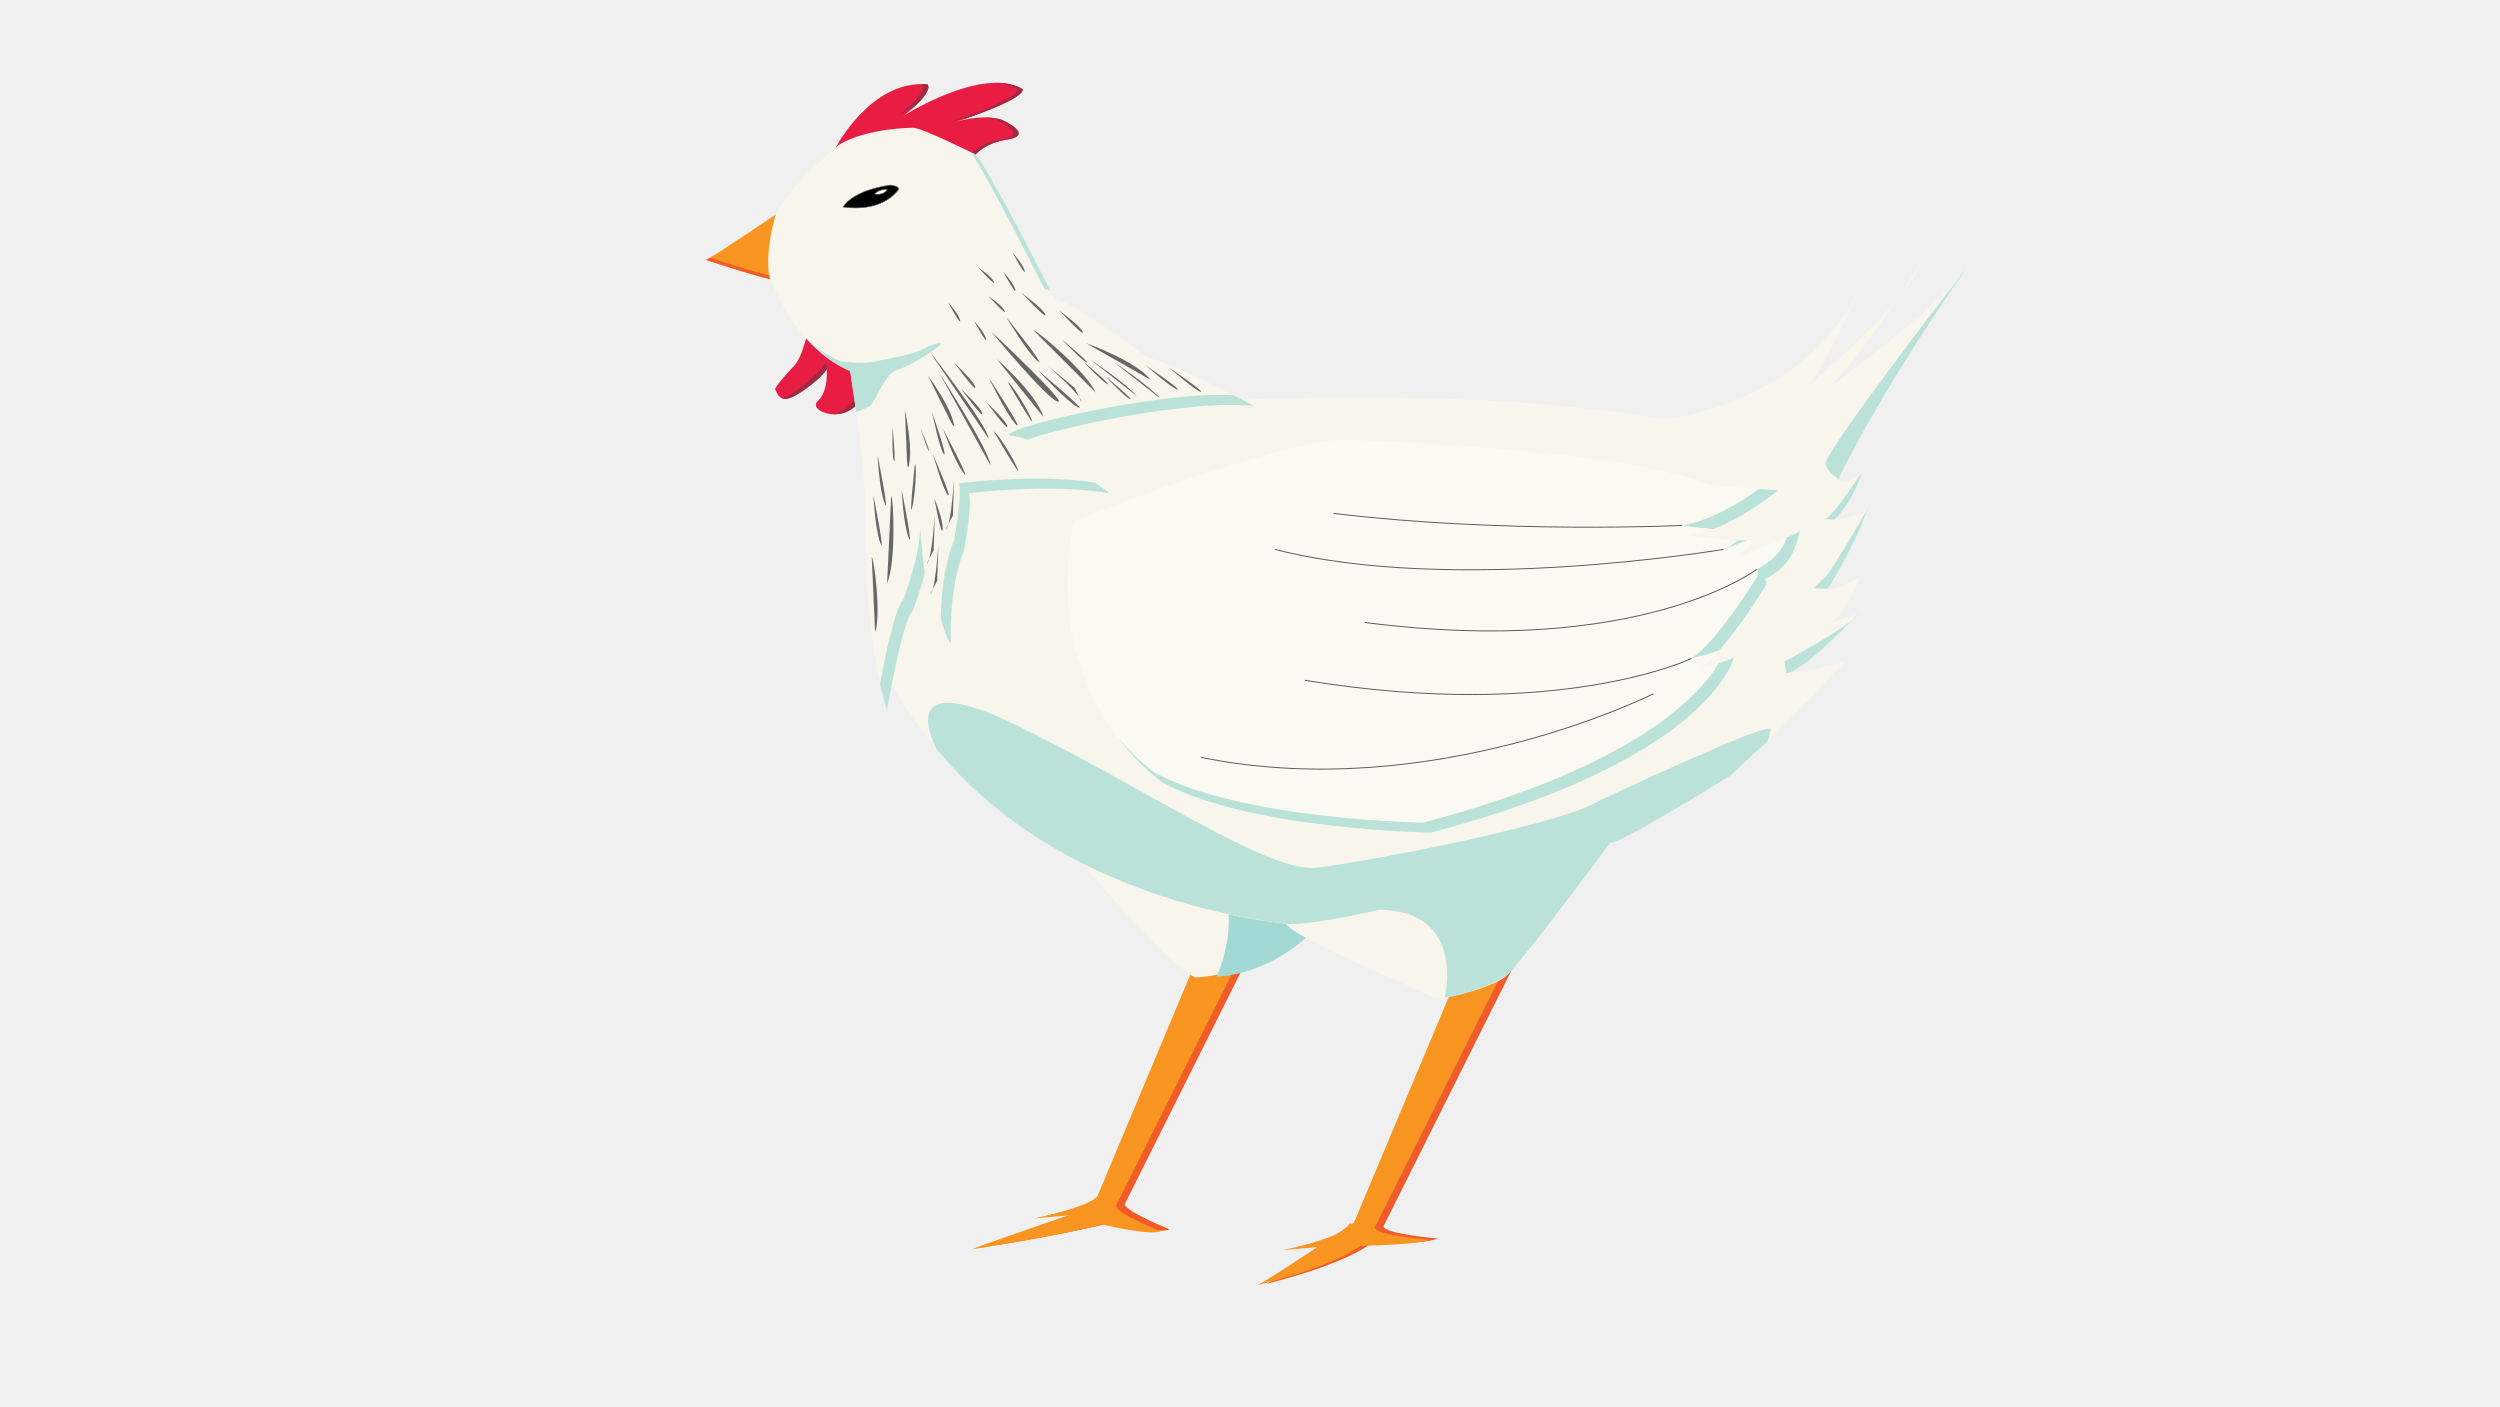
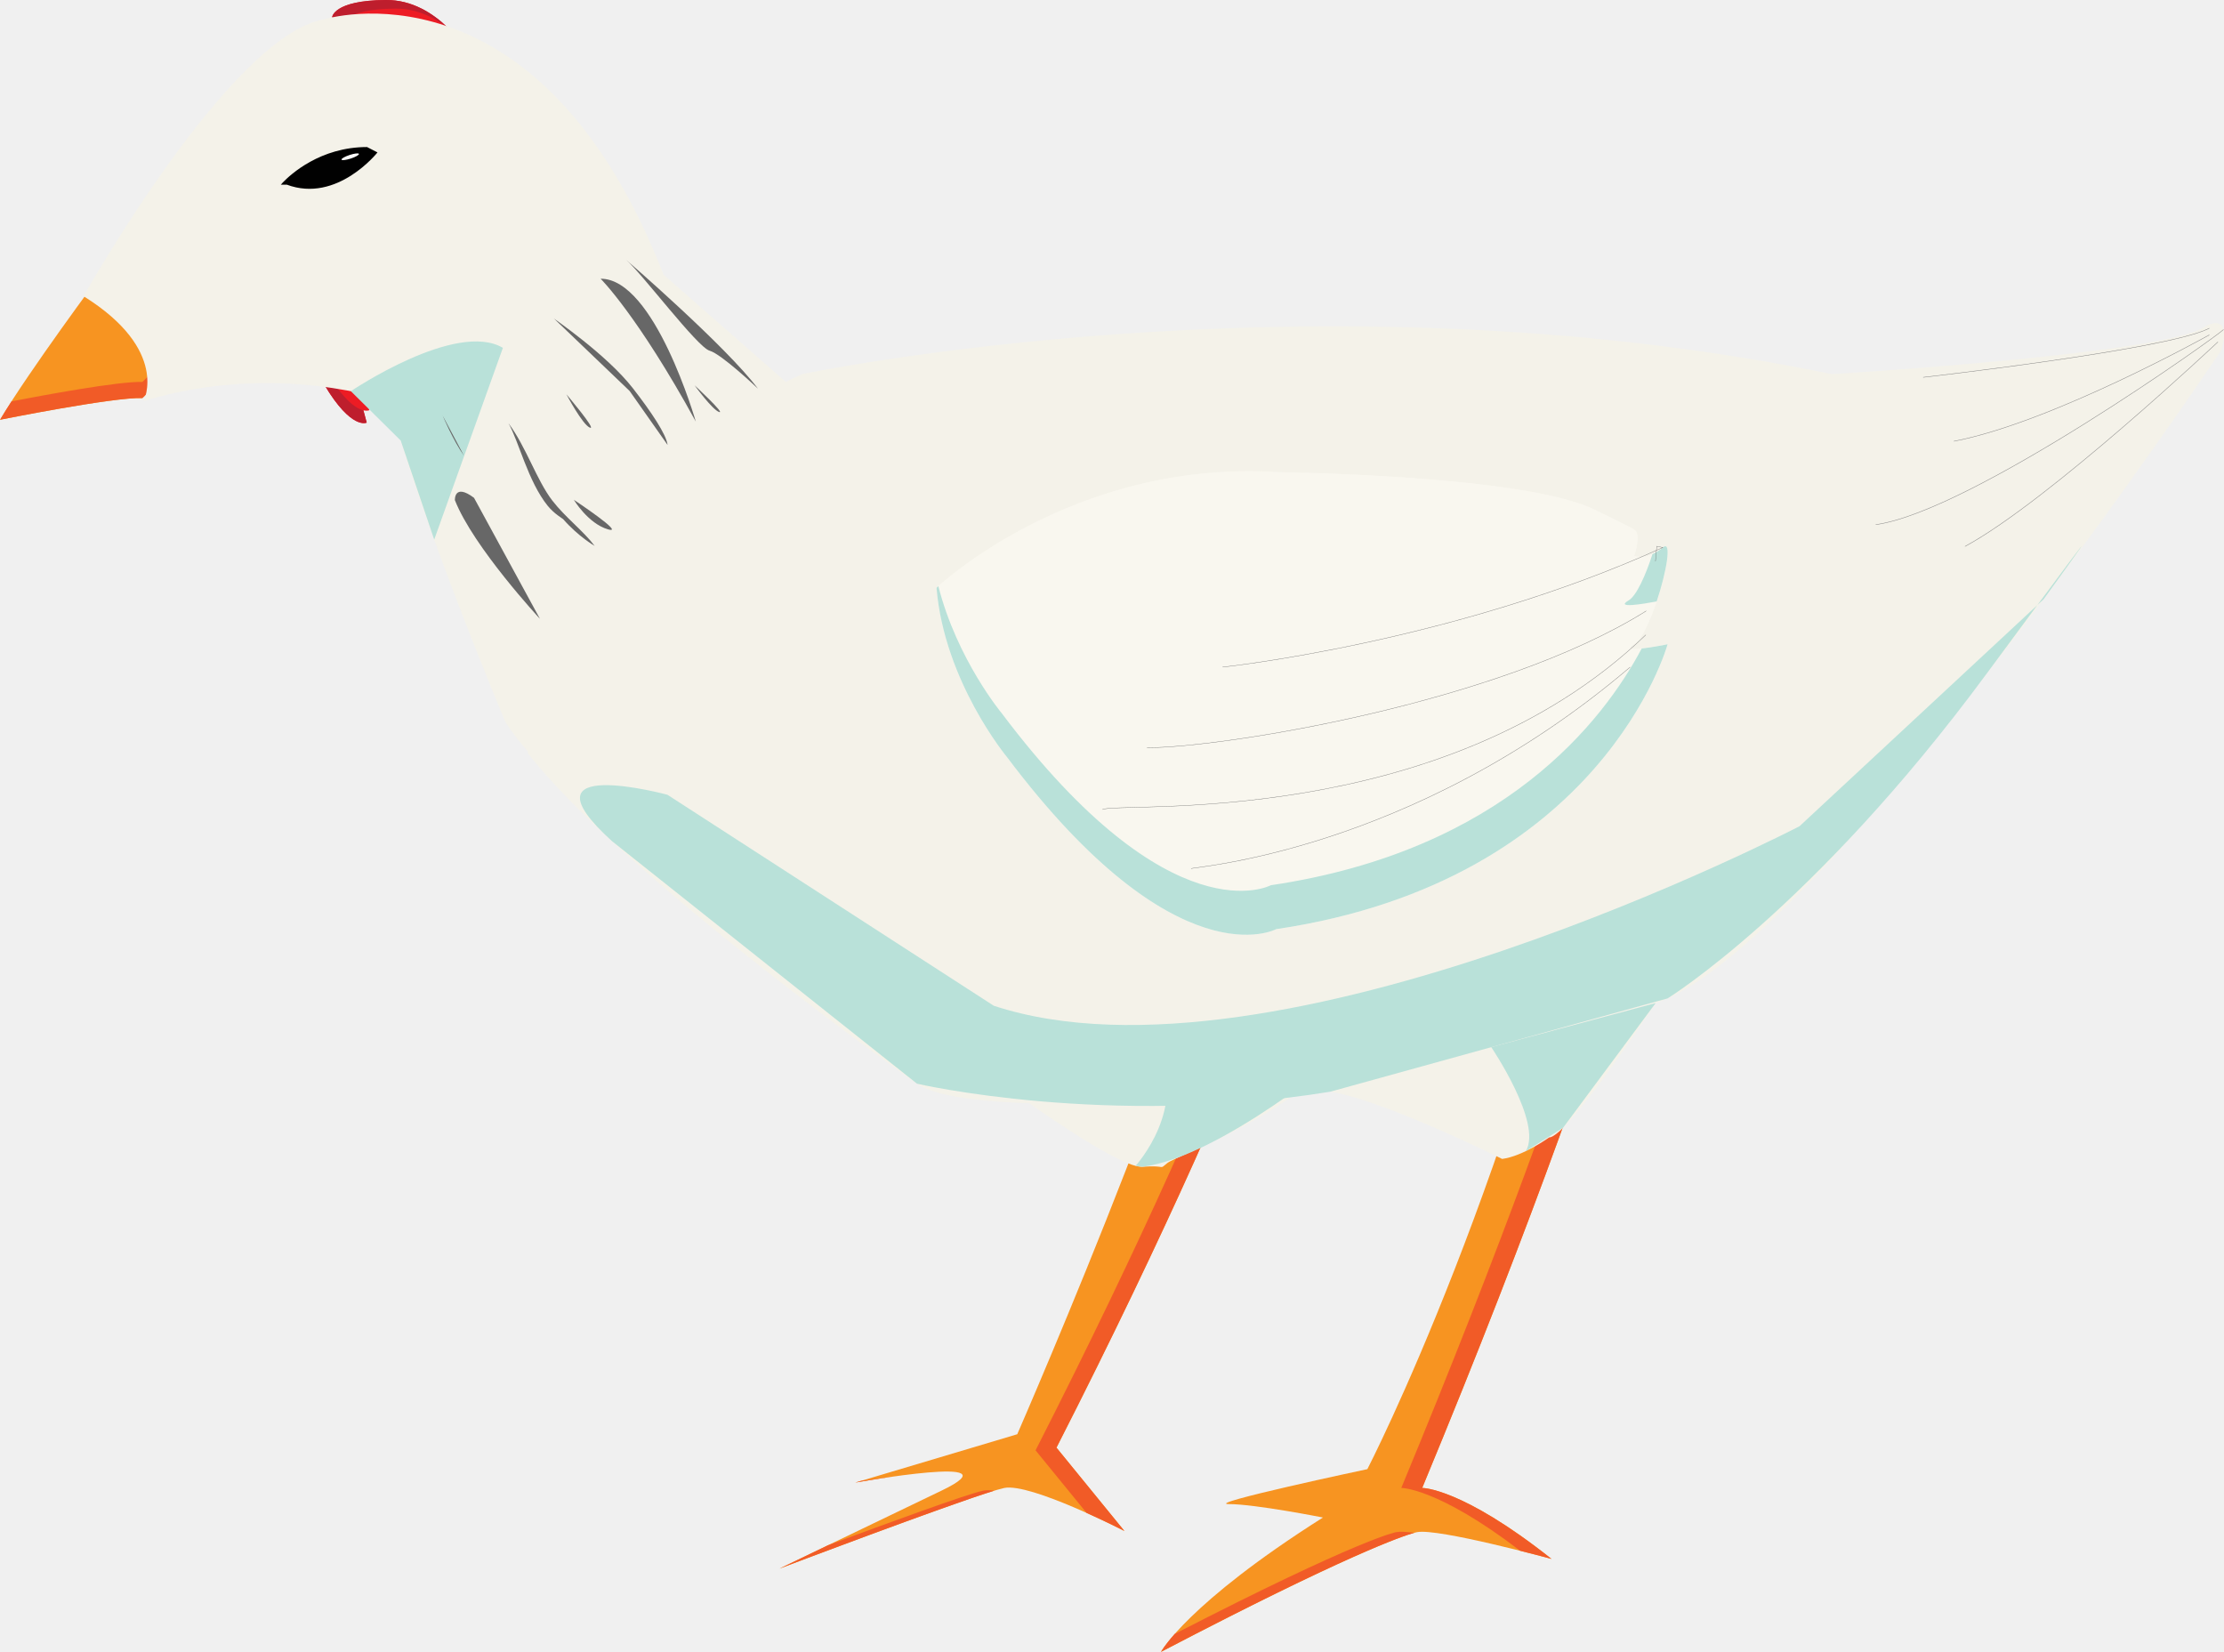
- <svg xmlns="http://www.w3.org/2000/svg" version="1.1" x="0px" y="0px" viewBox="0 0 3840 2160" style="enable-background:new 0 0 3840 2160;" xml:space="preserve">
-   <style type="text/css">
- 	.st0{fill:#F89521;}
- 	.st1{fill:#F15A29;}
- 	.st2{fill:#F7F5EC;}
- 	.st3{fill:#A3D9D4;}
- 	.st4{fill:#BAE2D9;}
- 	.st5{fill:#E91D44;}
- 	.st6{fill:#9F2B42;}
- 	.st7{fill:#666767;}
- 	.st8{fill:#FAFAF3;}
- 	.st9{fill:none;stroke:#58595B;stroke-width:1.5;stroke-miterlimit:10;}
- 	.st10{stroke:#58595B;stroke-miterlimit:10;}
- 	.st11{fill:#FFFFFF;stroke:#58595B;stroke-miterlimit:10;}
- </style>
-   <g id="left_leg">
-     <g>
-       <g>
-         <path class="st0" d="M1601.49,1868.61c0,0,85.37-16.52,100.25-36.43s-3.13,27.86-3.13,27.86L1601.49,1868.61z" />
-         <path class="st0" d="M1876.98,1410.07l-184.67,440.7c0,0-161.85,55.39-187.02,65.46c0,0,133.79-20.14,200.8-38.53     c0,0,75.23,18.43,89.8,10.48c0,0-65.96-26.38-68.61-38.3l272.89-545.78l-116.58,27.82L1876.98,1410.07z" />
+ <svg xmlns="http://www.w3.org/2000/svg" id="Layer_1" data-name="Layer 1" viewBox="0 0 5215.03 3873.49">
+   <defs>
+     <style>.cls-1{fill:#f79421;}.cls-2{fill:#f15b27;}.cls-3{fill:#ed1c24;}.cls-4{fill:#be1e2d;}.cls-5{fill:#f4f2e9;}.cls-6{fill:#b9e1d9;}.cls-7{fill:#676767;}.cls-8{fill:#010101;}.cls-9{fill:#fff;}.cls-10,.cls-12{fill:none;stroke-miterlimit:10;}.cls-10{stroke:#818181;}.cls-11{fill:#f9f7ef;}.cls-12{stroke:#676767;stroke-width:0.75px;}</style>
+   </defs>
+   <g id="_2_YEAR_3" data-name="2 YEAR 3">
+     <g id="right_leg" data-name="right leg">
+       <g id="right_leg-2" data-name="right leg">
+         <path class="cls-1" d="M4204.55,1943.86s-85.76,510.45-618.71,1796.08c0,0,91.87-1.23,303.24,166.41,0,0-266.46-72.53-315.47-62.74,0,0-91.87,15.27-600.31,280.78,0,0,61.25-113.42,379.79-315.12,0,0-159.27-31.49-220.52-31.49s324.67-81.92,324.67-81.92,355.28-686.94,569.68-1682.63Z" transform="translate(-250.94 -250.89)" />
+         <path class="cls-2" d="M3524.6,3843.57s-82,13.65-519.06,238.63c-24.47,27.7-32.28,42.15-32.28,42.15,437.25-228.34,566.41-271.59,594-279.24C3548.2,3842.66,3533.08,3841.87,3524.6,3843.57Z" transform="translate(-250.94 -250.89)" />
+         <path class="cls-2" d="M4204.55,1943.86l-53,20.68c-21.63,106.82-143,637.36-614.76,1775.4,0,0,84.81-1,278.65,147.27,42.7,10.7,73.6,19.14,73.6,19.14-211.33-167.6-303.24-166.41-303.24-166.41C4118.79,2454.31,4204.55,1943.86,4204.55,1943.86Z" transform="translate(-250.94 -250.89)" />
      </g>
-       <g>
-         <path class="st1" d="M1601.49,1868.61c0,0,85.37-16.52,100.25-36.43s-3.13,27.86-3.13,27.86L1601.49,1868.61z" />
-         <path class="st1" d="M1876.98,1410.07l-184.67,440.7c0,0-161.85,55.39-187.02,65.46c0,0,133.79-20.14,200.8-38.53     c0,0,75.23,18.43,89.8,10.48c0,0-65.96-26.38-68.61-38.3l272.89-545.78l-116.58,27.82L1876.98,1410.07z" />
+     </g>
+     <g id="left_leg" data-name="left leg">
+       <g id="left_leg-2" data-name="left leg">
+         <path class="cls-1" d="M3138.65,2170.73l238.91-37.81s-122.53,479-649.32,1512.5l159.27,195.38S2667,3727.35,2605.7,3740,2078.87,3929,2078.87,3929s196-94.51,379.79-182.75-202.16-18.9-202.16-18.9L2636.29,3614C2636.37,3613.89,3150.92,2435.41,3138.65,2170.73Z" transform="translate(-250.94 -250.89)" />
+         <path class="cls-2" d="M2345.21,3713.26c-26.13,3-52.92,6.75-75.89,10.26l-12.79,3.83S2296.86,3720.09,2345.21,3713.26Z" transform="translate(-250.94 -250.89)" />
+         <path class="cls-2" d="M3377.56,2132.92l-49.41,7.82c-7.93,30-139.11,510.77-648.93,1511l119.65,146.76c49.69,22.3,88.64,42.3,88.64,42.3l-159.28-195.38C3255.07,2611.85,3377.56,2132.92,3377.56,2132.92Z" transform="translate(-250.94 -250.89)" />
+         <path class="cls-2" d="M2556.73,3746.21c-37.25,7.66-224,75.93-364.68,128.26-67.64,32.55-113.14,54.5-113.14,54.5s390.61-148.07,503.31-182.6C2572.16,3745.07,2563.44,3744.83,2556.73,3746.21Z" transform="translate(-250.94 -250.89)" />
      </g>
-       <g>
-         <path class="st0" d="M1588.06,1871.49c0,0,85.37-16.52,100.25-36.43s-3.13,27.86-3.13,27.86L1588.06,1871.49z" />
-         <path class="st0" d="M1863.55,1412.95l-184.67,440.7c0,0-161.85,55.39-187.02,65.46c0,0,133.79-20.14,200.8-38.53     c0,0,75.23,18.43,89.8,10.48c0,0-65.96-26.38-68.61-38.3l272.89-545.78l-116.58,27.82L1863.55,1412.95z" />
+     </g>
+     <path class="cls-3" d="M1024,919.16s-75.69,128.1-12.12,234.57,98.93,88.12,98.93,88.12Z" transform="translate(-250.94 -250.89)" />
+     <path class="cls-4" d="M1024,919.16s-75.69,128.1-12.12,234.57,98.93,88.12,98.93,88.12Z" transform="translate(-250.94 -250.89)" />
+     <path class="cls-3" d="M1030.22,890s-75.69,128.1-12.11,234.57,98.93,88.12,98.93,88.12Z" transform="translate(-250.94 -250.89)" />
+     <path class="cls-3" d="M1351.92,380.21S1279.82,250,1155.83,250.89s-126.12,40.65-126.12,40.65Z" transform="translate(-250.94 -250.89)" />
+     <path class="cls-4" d="M1351.92,380.21S1279.82,250,1155.83,250.89s-126.12,40.65-126.12,40.65Z" transform="translate(-250.94 -250.89)" />
+     <path class="cls-3" d="M1373.94,400.38s-72.1-130.19-196.09-129.32-126.12,40.65-126.12,40.65Z" transform="translate(-250.94 -250.89)" />
+     <g id="head">
+       <g id="head-2" data-name="head">
+         <g id="beak">
+           <path class="cls-1" d="M484.92,897.81s-163.53,219.69-234,337.41c0,0,266.18-53.51,333.78-50.87C584.76,1184.35,764.71,1030.41,484.92,897.81Z" transform="translate(-250.94 -250.89)" />
+           <path class="cls-2" d="M584.76,1146.55c-54.42-2.13-237.53,32.12-306.86,45.54-9.91,15.35-19,29.87-26.92,43.09,0,0,266.18-53.51,333.78-50.87,0,0,68-58.17,55.41-133.74C631,1106.93,584.76,1146.55,584.76,1146.55Z" transform="translate(-250.94 -250.89)" />
+         </g>
+         <g id="head-3" data-name="head">
+           <path id="neck_n_head" data-name="neck n head" class="cls-5" d="M2263.28,1295.2s238.91,731.06-263.41,1159.58c0,0-450.24-330.85-563.58-510.45,0,0-193-456.9-272.61-753.07,0,0-263.41-94.52-575.84,0,0,0,61.25-119.73-140.88-245.78,0,0,343.05-611.28,563.57-649.12,0,0,502.32-157.54,796.36,598.69Z" transform="translate(-250.94 -250.89)" />
+           <path class="cls-6" d="M1073.63,1168.17s246.29-166.49,356.55-101.65L1269.09,1516.2l-78.53-232.32Z" transform="translate(-250.94 -250.89)" />
+         </g>
+         <path class="cls-7" d="M1517.08,1702s-156.16-168.15-199.45-278.22c0,0-2.29-40.92,44.83-5.56Z" transform="translate(-250.94 -250.89)" />
+         <path class="cls-7" d="M1882.46,1239.32S1785.9,903.57,1659.3,904.48C1659.3,904.44,1745.53,989.48,1882.46,1239.32Z" transform="translate(-250.94 -250.89)" />
+         <path class="cls-7" d="M1718.53,859.61s234.3,202.37,309.71,302.6c0,0-85.36-81.13-113.38-89C1886.13,1065.14,1755.55,891,1718.53,859.61Z" transform="translate(-250.94 -250.89)" />
+         <path class="cls-7" d="M1549.28,997.22c-3.75-1.54,123.64,84,186.26,164.76,42.62,54.93,77.82,107.53,80.82,132.28l-89-126.56Z" transform="translate(-250.94 -250.89)" />
+         <path class="cls-7" d="M1645.33,1530.92s-37.57-21.31-74.07-62.91c-1.11-1.26-20.76-12.19-36.07-31.13-46.21-57.34-67.84-151.54-92-193.65,41.56,55.57,66.18,133.82,102.84,181.37C1576.67,1464.34,1618.18,1495,1645.33,1530.92Z" transform="translate(-250.94 -250.89)" />
+         <path class="cls-7" d="M1596.52,1422.87s33.14,55.36,79.67,69.14C1720.74,1505.19,1596.52,1422.87,1596.52,1422.87Z" transform="translate(-250.94 -250.89)" />
+         <path class="cls-7" d="M1288.82,1225.24s24.94,59,50.08,94.23Z" transform="translate(-250.94 -250.89)" />
+         <path class="cls-7" d="M1579.15,1175.55s37.45,71,55,78.1C1651.41,1260.59,1579.15,1175.55,1579.15,1175.55Z" transform="translate(-250.94 -250.89)" />
+         <path class="cls-7" d="M1879.78,1154.52s41.2,56.82,57.34,62.43C1953,1222.43,1879.78,1154.52,1879.78,1154.52Z" transform="translate(-250.94 -250.89)" />
+         <g id="eye">
+           <path class="cls-8" d="M909.46,683.92s1.58-1.89,4.7-5.17c18.07-18.86,87.69-83.07,197.43-83.07l24.51,12.59S1041.47,728,923.39,683.88" transform="translate(-250.94 -250.89)" />
+           <ellipse class="cls-9" cx="1072.22" cy="618.36" rx="21.47" ry="4.38" transform="translate(-390.46 115.04) rotate(-18.2)" />
+         </g>
+       </g>
+     </g>
+     <g id="body">
+       <g id="body-2" data-name="body">
+         <g id="left_thigh" data-name="left thigh">
+           <path id="left_thigh-2" data-name="left thigh" class="cls-5" d="M2569.55,2769.9c-8.05-5.57,297,221.78,360.42,216.93,58.48-4.46,37,8.6,58.05-8.61s255.36-94.87,414.64-258.72l116.26-274.66-1161.68,22.93Z" transform="translate(-250.94 -250.89)" />
+           <path class="cls-6" d="M2913.71,2984.65s127.55-139.14,47.91-284.09S2900.33,2457,2900.33,2457l618.59-12.24-116.26,274.66S3112.72,2964.21,2930,2986.75" transform="translate(-250.94 -250.89)" />
+         </g>
+         <g id="body-3" data-name="body">
+           <path id="body-4" data-name="body" class="cls-5" d="M2131.59,1128.2s1196.76-252.09,2414.67,0c0,0,791.07-47.64,875.84-112,0,0,63.81-37.8,37.53,56,0,0-941.75,1404.65-1326.32,1530.69,0,0-206.9,315.11-249.8,315.11,0,0-61.24,44.12-110.26,50.44,0,0-367.55-182.76-447.19-157.54,0,0-790.25,75.61-925-18.9,0,0-680-479-912.74-775.13C1488.35,2016.79,1568,1386.6,2131.59,1128.2Z" transform="translate(-250.94 -250.89)" />
+           <path class="cls-6" d="M1686.69,2223.89,2401.13,2792s446.87,103.74,969.25,18.78L4161.29,2592s341.08-210.18,746.84-759.74,134.65-176,134.65-176l-572.13,532s-1228.29,638.43-1889.37,421l-765.19-494.71C1816.09,2114.46,1459.22,2018.21,1686.69,2223.89Z" transform="translate(-250.94 -250.89)" />
+           <path class="cls-6" d="M3747.76,2706.32s121,178.34,80.94,243.84l87.41-54.69,217.2-292.58Z" transform="translate(-250.94 -250.89)" />
+         </g>
+         <path class="cls-10" d="M5431.65,1036.13s-367,205.17-599.17,249.44" transform="translate(-250.94 -250.89)" />
+         <path class="cls-10" d="M4760.54,1135.65s557.73-63.14,665.82-112.58c1.89-.87,3.67-1.74,5.29-2.61" transform="translate(-250.94 -250.89)" />
+         <path class="cls-10" d="M5451.77,1052.59s-396.2,373.08-593.2,479.59" transform="translate(-250.94 -250.89)" />
+         <path class="cls-10" d="M5464.88,1023.54c-7,10.14-588.91,426.08-815.59,457.57" transform="translate(-250.94 -250.89)" />
+       </g>
+     </g>
+     <g id="wing">
+       <g id="wing-2" data-name="wing">
+         <g id="wing-3" data-name="wing">
+           <path id="wing-4" data-name="wing" class="cls-11" d="M2447.06,1629.22s318.55-302.48,802.48-271c0,0,575.85,6.31,741.24,88.24,0,0,73.75,35.51,92,46.13s0,62.07,0,62.07,30.51,11.53,67.25-20-24.51,201.65-67.4,226.87,78.65,0,78.65,0-152.17,554.57-917.91,668c0,0-232.8,126-631-403.31C2612.45,2026.26,2465.45,1849.78,2447.06,1629.22Z" transform="translate(-250.94 -250.89)" />
+           <path id="wing-5" data-name="wing" class="cls-11" d="M2447.06,1629.22s318.55-302.48,802.48-271c0,0,575.85,6.31,741.24,88.24,0,0,73.75,35.51,92,46.13s0,62.07,0,62.07,30.51,11.53,67.25-20-24.51,201.65-67.4,226.87,78.65,0,78.65,0-152.17,554.57-917.91,668c0,0-232.8,126-631-403.31C2612.45,2026.26,2465.45,1849.78,2447.06,1629.22Z" transform="translate(-250.94 -250.89)" />
+           <path class="cls-6" d="M4070.13,1658.58c-34,20,35.36,8.29,65.55,2.56,23.25-69.41,36.35-145.34,14.37-126.48a100.32,100.32,0,0,1-24.27,15.63C4109.83,1599.74,4088.33,1647.88,4070.13,1658.58Z" transform="translate(-250.94 -250.89)" />
+           <path class="cls-6" d="M4100.48,1771.64c-89.18,168.39-323.12,474-869.6,555,0,0-232.8,126-631-403.31,0,0-104.89-125.93-148.58-298-2.84,2.53-4.34,4-4.34,4,18.39,220.56,165.39,397,165.39,397,398.18,529.35,631,403.31,631,403.31,765.74-113.46,917.9-668,917.9-668S4126.29,1768.8,4100.48,1771.64Z" transform="translate(-250.94 -250.89)" />
+         </g>
+         <path class="cls-12" d="M2940.19,2004.2c177.66,0,825.45-104.07,1171-320.8" transform="translate(-250.94 -250.89)" />
+         <path class="cls-12" d="M3117.81,1815.13s539.07-56.71,1032.2-280.43l-14.09-2.92-3.12,35.36" transform="translate(-250.94 -250.89)" />
+         <path class="cls-12" d="M3044.33,2287.78c-13-3.28,511.05-31.26,1029.12-472.65" transform="translate(-250.94 -250.89)" />
+         <path class="cls-12" d="M2836.05,2149.14c33.82-19.18,793.91,52.49,1274.18-409.62" transform="translate(-250.94 -250.89)" />
      </g>
    </g>
  </g>
-   <g id="right_reg">
-     <g>
-       <g>
-         <path class="st1" d="M1982.65,1918.33c0,0,85.37-16.52,100.25-36.43c14.88-19.91-3.13,27.86-3.13,27.86L1982.65,1918.33z" />
-         <path class="st1" d="M2274.69,1443.96l-181.49,431.86c0,0-124.16,84.2-148,96.12c0,0,109.59-25.91,158.6-60.35     c0,0,90.08-1.32,104.65-9.27c0,0-80.81-6.62-83.46-18.55l272.89-545.78l-116.58,27.82L2274.69,1443.96z" />
-       </g>
-       <g>
-         <path class="st0" d="M1969.22,1920.24c0,0,85.37-16.52,100.25-36.43c14.88-19.91-3.13,27.86-3.13,27.86L1969.22,1920.24z" />
-         <path class="st0" d="M2261.26,1445.88l-181.49,431.86c0,0-124.16,84.2-148,96.12c0,0,109.59-25.91,158.6-60.35     c0,0,90.08-1.32,104.65-9.27c0,0-80.81-6.62-83.46-18.55l272.89-545.78l-116.58,27.82L2261.26,1445.88z" />
-       </g>
-     </g>
-   </g>
-   <g id="body_1_">
-     <g>
-       <g id="left_thigh_1_">
-         <path id="left_thigh" class="st2" d="M1668.86,1334.45c0,0,128.68,150.13,166.98,166.98c0,0,38.3-1.53,73.53-15.32     c0,0,68.94-19.91,140.94-116.43c0,0-212.94-122.55-251.23-101.11C1799.07,1268.57,1668.86,1302.28,1668.86,1334.45z" />
-         <path class="st3" d="M1868.79,1500.15c0,0,59.02-129.45-32.89-176.43l-148.6,10.72c0,0-24.12-24.91,141.38-68.37     c0,0,55.21-5.67,240.06,103.6C2068.74,1369.68,1993.59,1492.75,1868.79,1500.15z" />
-       </g>
-       <g id="body_2_">
-         <path id="body" class="st2" d="M1405.43,652.74c0,0,686.3-88.85,1148.94-9.19c0,0,216-15.32,306.38-208.34     c0,0-64.34,142.47-84.26,157.79c0,0,147.06-121.02,174.64-189.96c0,0-119.49,191.49-165.45,209.87     c0,0,197.62-142.47,234.38-200.68c0,0-216,294.13-196.08,323.23c0,0,9.19,15.32,30.64-7.66c21.45-22.98-18.38,56.68-36.77,70.47     c0,0,45.96-4.6,52.09-19.91c0,0-38.3,96.51-65.87,130.21c0,0,55.15-16.85,55.15-27.57c0,0-24.51,65.87-49.02,75.06     c0,0,42.89-10.72,45.96-15.32s-78.13,84.26-108.77,91.91c-30.64,7.66,73.53-9.19,88.85-18.38c0,0-165.45,174.64-188.43,183.83     c0,0-154.72,93.45-174.64,96.51c0,0-139.4,194.55-166.98,209.87c-27.57,15.32-96.51,35.23-108.77,26.04     c-12.26-9.19-216.56-91.91-221.64-111.83c0,0-420.23-30.64-608.66-372.26C1367.13,1046.45,1354.87,720.15,1405.43,652.74z" />
-         <path class="st4" d="M1438.42,1150.11c0,0-72.03-131.36,123.77-35.75c199.61,97.47,388.09,227.74,460.6,218.55     c72.51-9.19,365.62-63.32,432-102.13c0,0,266.37-125.79,264.51-110.3s-5.97,19.55-5.97,19.55l-55.54,51.39     c0,0-170.32,105.74-184.62,103.19c0,0-145.95,197.78-162.78,206.89s-64.42,28.62-91.25,30.61c0,0,33.43-132.82-100.36-134.86     c0,0-108.63,25.65-143,21.45C1941.41,1414.5,1628.18,1381.95,1438.42,1150.11z" />
-       </g>
-       <g>
-         <path class="st4" d="M2868.52,781.89c0,0-54.49,94.51-63.69,102.94c-9.19,8.43-19.15,19.15-19.15,19.15h21.93     C2807.61,903.98,2847.18,842.86,2868.52,781.89z" />
-         <path class="st4" d="M2860.59,724.05c0,0-46.57,72.69-58.06,72.69c-11.49,0,15.32,1.53,15.32,1.53S2845.89,771.61,2860.59,724.05     z" />
-         <path class="st4" d="M3020.06,412.23c0,0-0.84,1.09-2.43,3.14c-24.05,31.12-218.6,283.51-213.57,297.88     c5.36,15.32,19.92,22.21,19.92,22.21S2879.89,614.45,3020.06,412.23z" />
-         <path class="st4" d="M2741.26,1015.81c0,0,102.64-54.38,114.89-75.06c0,0-82.86,88.83-112.66,93.82L2741.26,1015.81z" />
-       </g>
-     </g>
-   </g>
-   <g id="red">
-     <g>
-       <path class="st5" d="M1283.78,226.58c0,0,54.24-104.64,140.79-96.98c0,0,12.26,10.03-36.77,48.29c0,0,120.26-76.63,182.3-41.4    c0,0,16.09,11.49-103.4,51.32c0,0,39.06-13.79,72-3.83c0,0,53.62,23.74,6.89,30.64s-59.74,40.6-59.74,40.6    s-130.98,17.62-133.28,16.85C1350.28,271.3,1283.78,226.58,1283.78,226.58z" />
-       <g>
-         <path class="st6" d="M1538.7,183.98c-10.17-3.08-20.93-3.88-30.94-3.54c7.47,0.27,15.15,1.31,22.51,3.54     c0,0,53.62,23.74,6.89,30.64s-59.74,40.6-59.74,40.6s-98.03,13.18-125.95,16.24c0.58,0.35,0.96,0.56,1.1,0.61     c2.3,0.77,133.28-16.85,133.28-16.85s13.02-33.7,59.74-40.6S1538.7,183.98,1538.7,183.98z" />
-         <path class="st6" d="M1416.15,129.6c0,0,12.26,10.03-36.77,48.29c0,0,10.04-6.4,25.8-14.64c28.41-26.27,19.39-33.65,19.39-33.65     c-4.49-0.4-8.89-0.48-13.2-0.3C1412.95,129.36,1414.54,129.45,1416.15,129.6z" />
-         <path class="st6" d="M1570.11,136.49c-12.74-7.23-27.93-9.75-44.03-9.18c12.96,0.47,25.11,3.22,35.6,9.18     c0,0,15.99,11.43-102.48,51.01c2.92-0.96,12.56-3.91,25.12-5.7C1584.53,146.81,1570.11,136.49,1570.11,136.49z" />
-       </g>
-     </g>
-   </g>
-   <g id="head_2_">
-     <g>
-       <g id="red_1_">
-         <path class="st5" d="M1242.84,498.98c0,0-8.96,51.13-25.05,64.92c0,0-29.78,32.17-27.14,34.47c2.63,2.3,4.93,22.98,29.44,9.96     s46.72-34.47,49.79-41.36c0,0,3.06,33.7-13.79,49.02s43.56,39.74,68.5-6.17c24.95-45.91,41.8-83.44,41.8-83.44L1242.84,498.98z" />
-         <g>
-           <path class="st6" d="M1269.89,555.21c-3.06,6.89-36.02,40.09-60.53,53.11c-3.04,1.61-5.74,2.71-8.13,3.39      c4.12,1.61,10.05,1.29,18.86-3.39c15.27-8.11,42.36-28.85,49.79-41.36C1270.36,559.55,1269.89,555.21,1269.89,555.21z" />
-           <path class="st6" d="M1242.84,498.98c0,0-0.14,0.82-0.43,2.28l113.25,25.1c0,0-16.85,37.53-41.8,83.44      c-9.5,17.49-24.15,24.77-37.71,26.23c15.92,1.75,36.34-3.98,48.44-26.23c24.95-45.91,41.8-83.44,41.8-83.44L1242.84,498.98z" />
-         </g>
-       </g>
-       <g id="beak">
-         <path class="st0" d="M1203.97,321.02c0,0-104.92,71.29-119.48,78.19c0,0,88.85,29.87,115.66,32.94L1203.97,321.02z" />
-         <path class="st1" d="M1200.15,426.79c-22.58-2.58-89.2-24.19-109.63-30.93c-2.65,1.58-4.72,2.73-6.03,3.36     c0,0,88.85,29.87,115.66,32.94l3.82-111.12c0,0-0.08,0.05-0.19,0.13L1200.15,426.79z" />
-       </g>
-       <g id="head_1_">
-         <path id="head" class="st2" d="M1181.77,424.49c0,0,35.23,107.23,124.09,145.53c0,0,29.11,179.23,22.98,242.04     c0,0-1.53,170.04,33.7,278.81c0,0,22.98-137.87,39.83-153.19c0,0,29.11-75.06,26.04-117.96c0,0,7.66,139.4,32.17,168.51     c0,0-4.6-81.19,19.91-142.47c0,0,13.79-70.47,7.66-88.09c0,0,122.55-16.09,216,0c0,0-85.79-68.17-133.28-72.77     c-47.49-4.6,237.45-75.06,355.4-61.28c0,0-104.17-56.68-163.91-75.06c0,0-117.96-88.85-142.47-88.85     c0,0-111.83-223.66-124.09-223.66c0,0-79.66-39.83-93.45-39.83c0,0-70.47,0-113.36,26.04c0,0-68.94,55.15-96.51,104.17     C1192.49,326.45,1174.11,383.13,1181.77,424.49z" />
-         <g>
-           <path class="st4" d="M1290.53,554.7c-19.49-8.4-36.39-20.11-50.91-33.29c14.39,15.79,31.72,30.6,52.26,41.78      C1291.03,557.76,1290.53,554.7,1290.53,554.7z" />
-           <path class="st4" d="M1604.57,444.4c2.18,0,5.11,0.71,8.62,1.99c-24.31-48.16-106.95-210.33-117.38-210.33      c0,0-1.44-0.72-3.94-1.95C1523.53,282.31,1604.57,444.4,1604.57,444.4z" />
-           <path class="st4" d="M1472.83,742.36c6.13,17.62-7.66,88.09-7.66,88.09c-16.17,40.43-19.67,89.52-20.18,118.25      c4.21,17.58,9.35,32.13,15.59,39.54c0,0-4.6-81.19,19.91-142.47c0,0,13.79-70.47,7.66-88.09c0,0,122.55-16.09,216,0      c0,0-8.65-6.87-21.97-16.4C1589.68,727.03,1472.83,742.36,1472.83,742.36z" />
-           <path class="st4" d="M1894.57,606.99c-125.85-6.42-384.43,58.22-339.02,62.61c6.98,0.68,14.8,2.73,23.04,5.74      c52.88-20,253.5-62.7,347.68-51.7C1926.28,623.64,1913.6,616.74,1894.57,606.99z" />
-           <path class="st4" d="M1413.21,806.44c2.04,43.19-26.16,115.92-26.16,115.92c-12.32,11.2-27.9,87.85-35.4,128.3      c3.17,13.99,6.78,27.52,10.89,40.21c0,0,22.98-137.87,39.83-153.19c0,0,10.29-26.54,17.99-57.08      C1415.82,846.48,1413.71,814.62,1413.21,806.44z" />
-         </g>
-       </g>
-       <path class="st4" d="M1290.53,554.7c0,0,34.72,5.62,54.13,0.51c19.4-5.11,54.64-8.17,81.7-23.49c0,0,21.93-8.17,18.63-3.06    s-49.77,35.61-66.12,39s-32.41,41.86-40.85,54.96c0,0-22.75,11.32-22.94,9.91c-0.19-1.41-9.23-62.5-9.23-62.5l-13.98-6.82    L1290.53,554.7z" />
-       <g>
-         <path class="st7" d="M1427.49,539.26c0,0,90.33,115.4,91,134.53L1427.49,539.26z" />
-         <path class="st7" d="M1522.58,509.39c0,0,85.76,103.99,102.32,107.62C1641.46,620.65,1522.58,509.39,1522.58,509.39z" />
-         <path class="st7" d="M1663.94,555.31c0.77,1.16,30.64,32.56,37.53,34.86C1708.37,592.47,1663.94,555.31,1663.94,555.31z" />
-         <path class="st7" d="M1631.64,521.78c0.77,1.16,30.64,32.56,37.53,34.86C1676.07,558.94,1631.64,521.78,1631.64,521.78z" />
-         <path class="st7" d="M1698.5,578.43c0.77,1.16,30.64,32.56,37.53,34.86C1742.92,615.58,1698.5,578.43,1698.5,578.43z" />
-         <path class="st7" d="M1368.86,761c3.67,5.1,7.69,102.54-6.25,135.17L1368.86,761z" />
-         <path class="st7" d="M1626.48,476.39c2.3,2.3,34.43,25.28,36.75,33.7C1665.54,518.52,1626.48,476.39,1626.48,476.39z" />
-         <path class="st7" d="M1569.02,449.74c2.3,2.3,34.43,25.28,36.75,33.7C1608.08,491.86,1569.02,449.74,1569.02,449.74z" />
-         <path class="st7" d="M1675.07,552.52c0,0,54.56,36.21,71.17,55.81L1675.07,552.52z" />
-         <path class="st7" d="M1710.65,555.99c0,0,54.56,36.21,71.17,55.81L1710.65,555.99z" />
-         <path class="st7" d="M1531.02,551.44c0,0,61.7,53.9,71.57,88.93L1531.02,551.44z" />
-         <path class="st7" d="M1384.94,752.3c0,0,2.58,52.75,10.73,73.58S1384.94,752.3,1384.94,752.3z" />
-         <path class="st7" d="M1347.98,699.28c0,0,2.58,52.75,10.73,73.58C1366.86,793.69,1347.98,699.28,1347.98,699.28z" />
-         <path class="st7" d="M1341.59,760.89c0,0,2.58,52.75,10.73,73.58S1341.59,760.89,1341.59,760.89z" />
-         <path class="st7" d="M1432.83,697.53c1.46,3.54,15.7,55.49,23.25,62.99C1463.64,768.02,1432.83,697.53,1432.83,697.53z" />
-         <path class="st7" d="M1518.88,580.42c0,0,28.34,58.98,42.13,72C1574.79,665.44,1518.88,580.42,1518.88,580.42z" />
-         <path class="st7" d="M1594.6,569.02c0,0,44.28,48.17,61.26,56.62C1672.85,634.08,1594.6,569.02,1594.6,569.02z" />
-         <path class="st7" d="M1526.52,662.68c5.36,1.53,30.8,42.13,36.85,58.21C1569.42,736.98,1526.52,662.68,1526.52,662.68z" />
-         <path class="st7" d="M1548.09,587.08c5.36,1.53,30.8,42.13,36.85,58.21C1590.98,661.38,1548.09,587.08,1548.09,587.08z" />
-         <path class="st7" d="M1518.49,455.17c0,0,20.93,13.82,24.71,22.44S1518.49,455.17,1518.49,455.17z" />
-         <path class="st7" d="M1502,410.46c0,0,20.93,13.82,24.71,22.44C1530.49,441.53,1502,410.46,1502,410.46z" />
-         <path class="st7" d="M1541.03,417.47c0,0,16.85,18.57,18.38,27.86C1560.95,454.63,1541.03,417.47,1541.03,417.47z" />
-         <path class="st7" d="M1555.48,388.36c0,0,16.85,18.57,18.38,27.86C1575.4,425.52,1555.48,388.36,1555.48,388.36z" />
-         <path class="st7" d="M1609.19,561.56c0,0,46.98,41.64,51.26,53.16c4.28,11.51-9.49-18.74-9.49-18.74L1609.19,561.56z" />
-         <path class="st7" d="M1442.66,572.79c0,0,77.93,120.47,78.48,141.52L1442.66,572.79z" />
-         <path class="st7" d="M1371.16,656.86c-0.27,1.36-1.29,44.69,1.97,51.18C1376.4,714.54,1371.16,656.86,1371.16,656.86z" />
-         <path class="st7" d="M1425.03,576.47c0,0,29.49,40.34,37.53,65.62s-2.3,5.36-2.3,5.36L1425.03,576.47z" />
-         <path class="st7" d="M1389.9,629.76c0,0,10.54,48.84,7.61,75.21c-2.93,26.36-4.28,3.96-4.28,3.96L1389.9,629.76z" />
-         <path class="st7" d="M1587.44,507.35c6.24,0.73,80.92,63.44,95.63,95.73L1587.44,507.35z" />
-         <path class="st7" d="M1465.62,557.03c2.01,2.55,31.2,29.17,32.51,37.81C1499.44,603.48,1465.62,557.03,1465.62,557.03z" />
-         <path class="st7" d="M1476.49,597.66c2.01,2.55,31.2,29.17,32.51,37.81C1510.3,644.11,1476.49,597.66,1476.49,597.66z" />
-         <path class="st7" d="M1514.75,617.1c2.01,2.55,31.2,29.17,32.51,37.81C1548.56,663.55,1514.75,617.1,1514.75,617.1z" />
-         <path class="st7" d="M1667.99,527.03c0,0,77.21,27.42,99.28,56.36L1667.99,527.03z" />
-         <path class="st7" d="M1448.61,659.14c0,0,17.62,49.79,31.4,67.4S1448.61,659.14,1448.61,659.14z" />
-         <path class="st7" d="M1431.48,632.65c1.17,3.65,11.3,56.55,18.24,64.62C1456.67,705.33,1431.48,632.65,1431.48,632.65z" />
-         <path class="st7" d="M1760.03,561.46c0,0,42.07,36.63,48.54,36.85C1815.05,598.52,1760.03,561.46,1760.03,561.46z" />
-         <path class="st7" d="M1796.01,564.97c0,0,42.07,36.63,48.54,36.85S1796.01,564.97,1796.01,564.97z" />
-         <path class="st7" d="M1339.01,855.3c3.61,4.43,14.77,88.14,5.15,115.98L1339.01,855.3z" />
-         <path class="st7" d="M1545.44,486.9c0,0,33.6,56.15,48.52,67.86S1545.44,486.9,1545.44,486.9z" />
-         <path class="st7" d="M1405.34,712.12c3.43,4.4,0.04,52.18-4.56,68.74C1396.18,797.42,1405.34,712.12,1405.34,712.12z" />
-         <path class="st7" d="M1435.11,765.74c0,0,14.01,32.87,12.75,47.51C1446.6,827.91,1435.11,765.74,1435.11,765.74z" />
-         <path class="st7" d="M1456.39,464.44c0,0,16.85,18.57,18.38,27.86C1476.31,501.6,1456.39,464.44,1456.39,464.44z" />
-         <path class="st7" d="M1496.06,492.67c0,0,16.85,18.57,18.38,27.86C1515.97,529.82,1496.06,492.67,1496.06,492.67z" />
-         <path class="st7" d="M1441.26,837.57c0,0-4.22,62.64-10.71,73.06s9.02-18.97,9.02-18.97L1441.26,837.57z" />
-         <path class="st7" d="M1435.76,791.24c0,0-4.22,62.64-10.71,73.06c-6.49,10.42,9.02-18.97,9.02-18.97L1435.76,791.24z" />
-         <path class="st7" d="M1465.35,737.57c0,0-4.22,62.64-10.71,73.06s9.02-18.97,9.02-18.97L1465.35,737.57z" />
-         <path class="st7" d="M1413.71,657.74c0,0,13.68,31.03,13.27,34.92C1426.58,696.54,1413.71,657.74,1413.71,657.74z" />
-       </g>
-     </g>
-   </g>
-   <g id="wing">
-     <g>
-       <g id="wing_1_">
-         <path class="st8" d="M1649.49,800.95c0.61-3,318.64-124.6,413.62-125.62c0,0,424.85,12.26,562.72,69.45     c0,0,52.08,5.11,105.19,8.17c0,0-68.43,58.21-134.81,69.45c0,0,84.77,12.26,98.04,6.13c0,0-10.21,20.43-34.72,30.64     c0,0,99.06-36.77,105.19-43.91c0,0-7.15,36.77-25.53,54.13c0,0-7.15,9.19-28.6,20.43c0,0,5.11,5.11,0,12.26     s-59.23,97.02-100.09,124.6c0,0,49.02-12.26,53.11-17.36c0,0-34.72,156.26-465.7,269.62c0,0-277.79-4.09-411.57-76.6     C1786.34,1202.31,1594.34,1073.63,1649.49,800.95z" />
-         <g>
-           <path class="st4" d="M2583.96,807.08c0,0,23.03,3.33,46.96,5.65c53.56-20.18,100.11-59.78,100.11-59.78      c-10.01-0.58-19.98-1.23-29.57-1.9C2676.95,768.95,2629.97,799.29,2583.96,807.08z" />
-           <path class="st4" d="M2668.7,829.98c-5.35,4.99-12.42,10.12-21.42,13.87c0,0,16.24-6.03,35.97-13.67      C2679.08,830.32,2674.11,830.23,2668.7,829.98z" />
-           <path class="st4" d="M2744.65,825.59c-4.07,10.11-9.87,21.06-17.71,28.47c0,0-7.15,9.19-28.6,20.43c0,0,5.11,5.11,0,12.26      s-59.23,97.02-100.09,124.6c0,0,26.39-6.6,42.06-12.13c33.53-37.38,66.36-91.66,70.28-97.15c5.11-7.15,0-12.26,0-12.26      c21.45-11.23,28.6-20.43,28.6-20.43c18.38-17.36,25.53-54.13,25.53-54.13C2763.14,817.1,2755.34,820.93,2744.65,825.59z" />
-           <path class="st4" d="M2640.19,1018.51c-28.72,48.44-127.64,159.09-454.53,245.08c0,0-277.79-4.09-411.57-76.6      c0,0-26.2-17.56-56.46-53.45c35.08,46.22,68.72,68.77,68.72,68.77c133.79,72.51,411.57,76.6,411.57,76.6      c430.98-113.36,465.7-269.62,465.7-269.62C2661.83,1011.53,2651.36,1015.16,2640.19,1018.51z" />
-         </g>
-       </g>
-       <g id="stripes">
-         <path class="st9" d="M2583.96,807.08c0,0-273.17,13.15-535.64-18.5" />
-         <path class="st9" d="M2647.28,843.85c0,0-416.15,70.59-688.83,0" />
-         <path class="st9" d="M2698.34,874.48c0,0-179.22,136.73-602.03,81.58" />
-         <path class="st9" d="M2598.26,1011.33c0,0-202.71,97.92-593.86,33.58" />
-         <path class="st9" d="M2539.55,1065.61c0,0-337.42,170.28-694.47,97.77" />
-       </g>
-     </g>
-   </g>
-   <g id="eye">
-     <g>
-       <path class="st10" d="M1295.13,318.02c0,0,11.49-24.51,72-33.7c0,0,16.85,1.53,12.26,7.66    C1374.79,298.11,1351.81,325.68,1295.13,318.02z" />
-       <path class="st11" d="M1343.5,298.14c0,0,2.53-5.37,15.87-7.39c0,0,3.72,0.34,2.7,1.68S1355.99,299.82,1343.5,298.14z" />
-     </g>
-   </g>
</svg>
